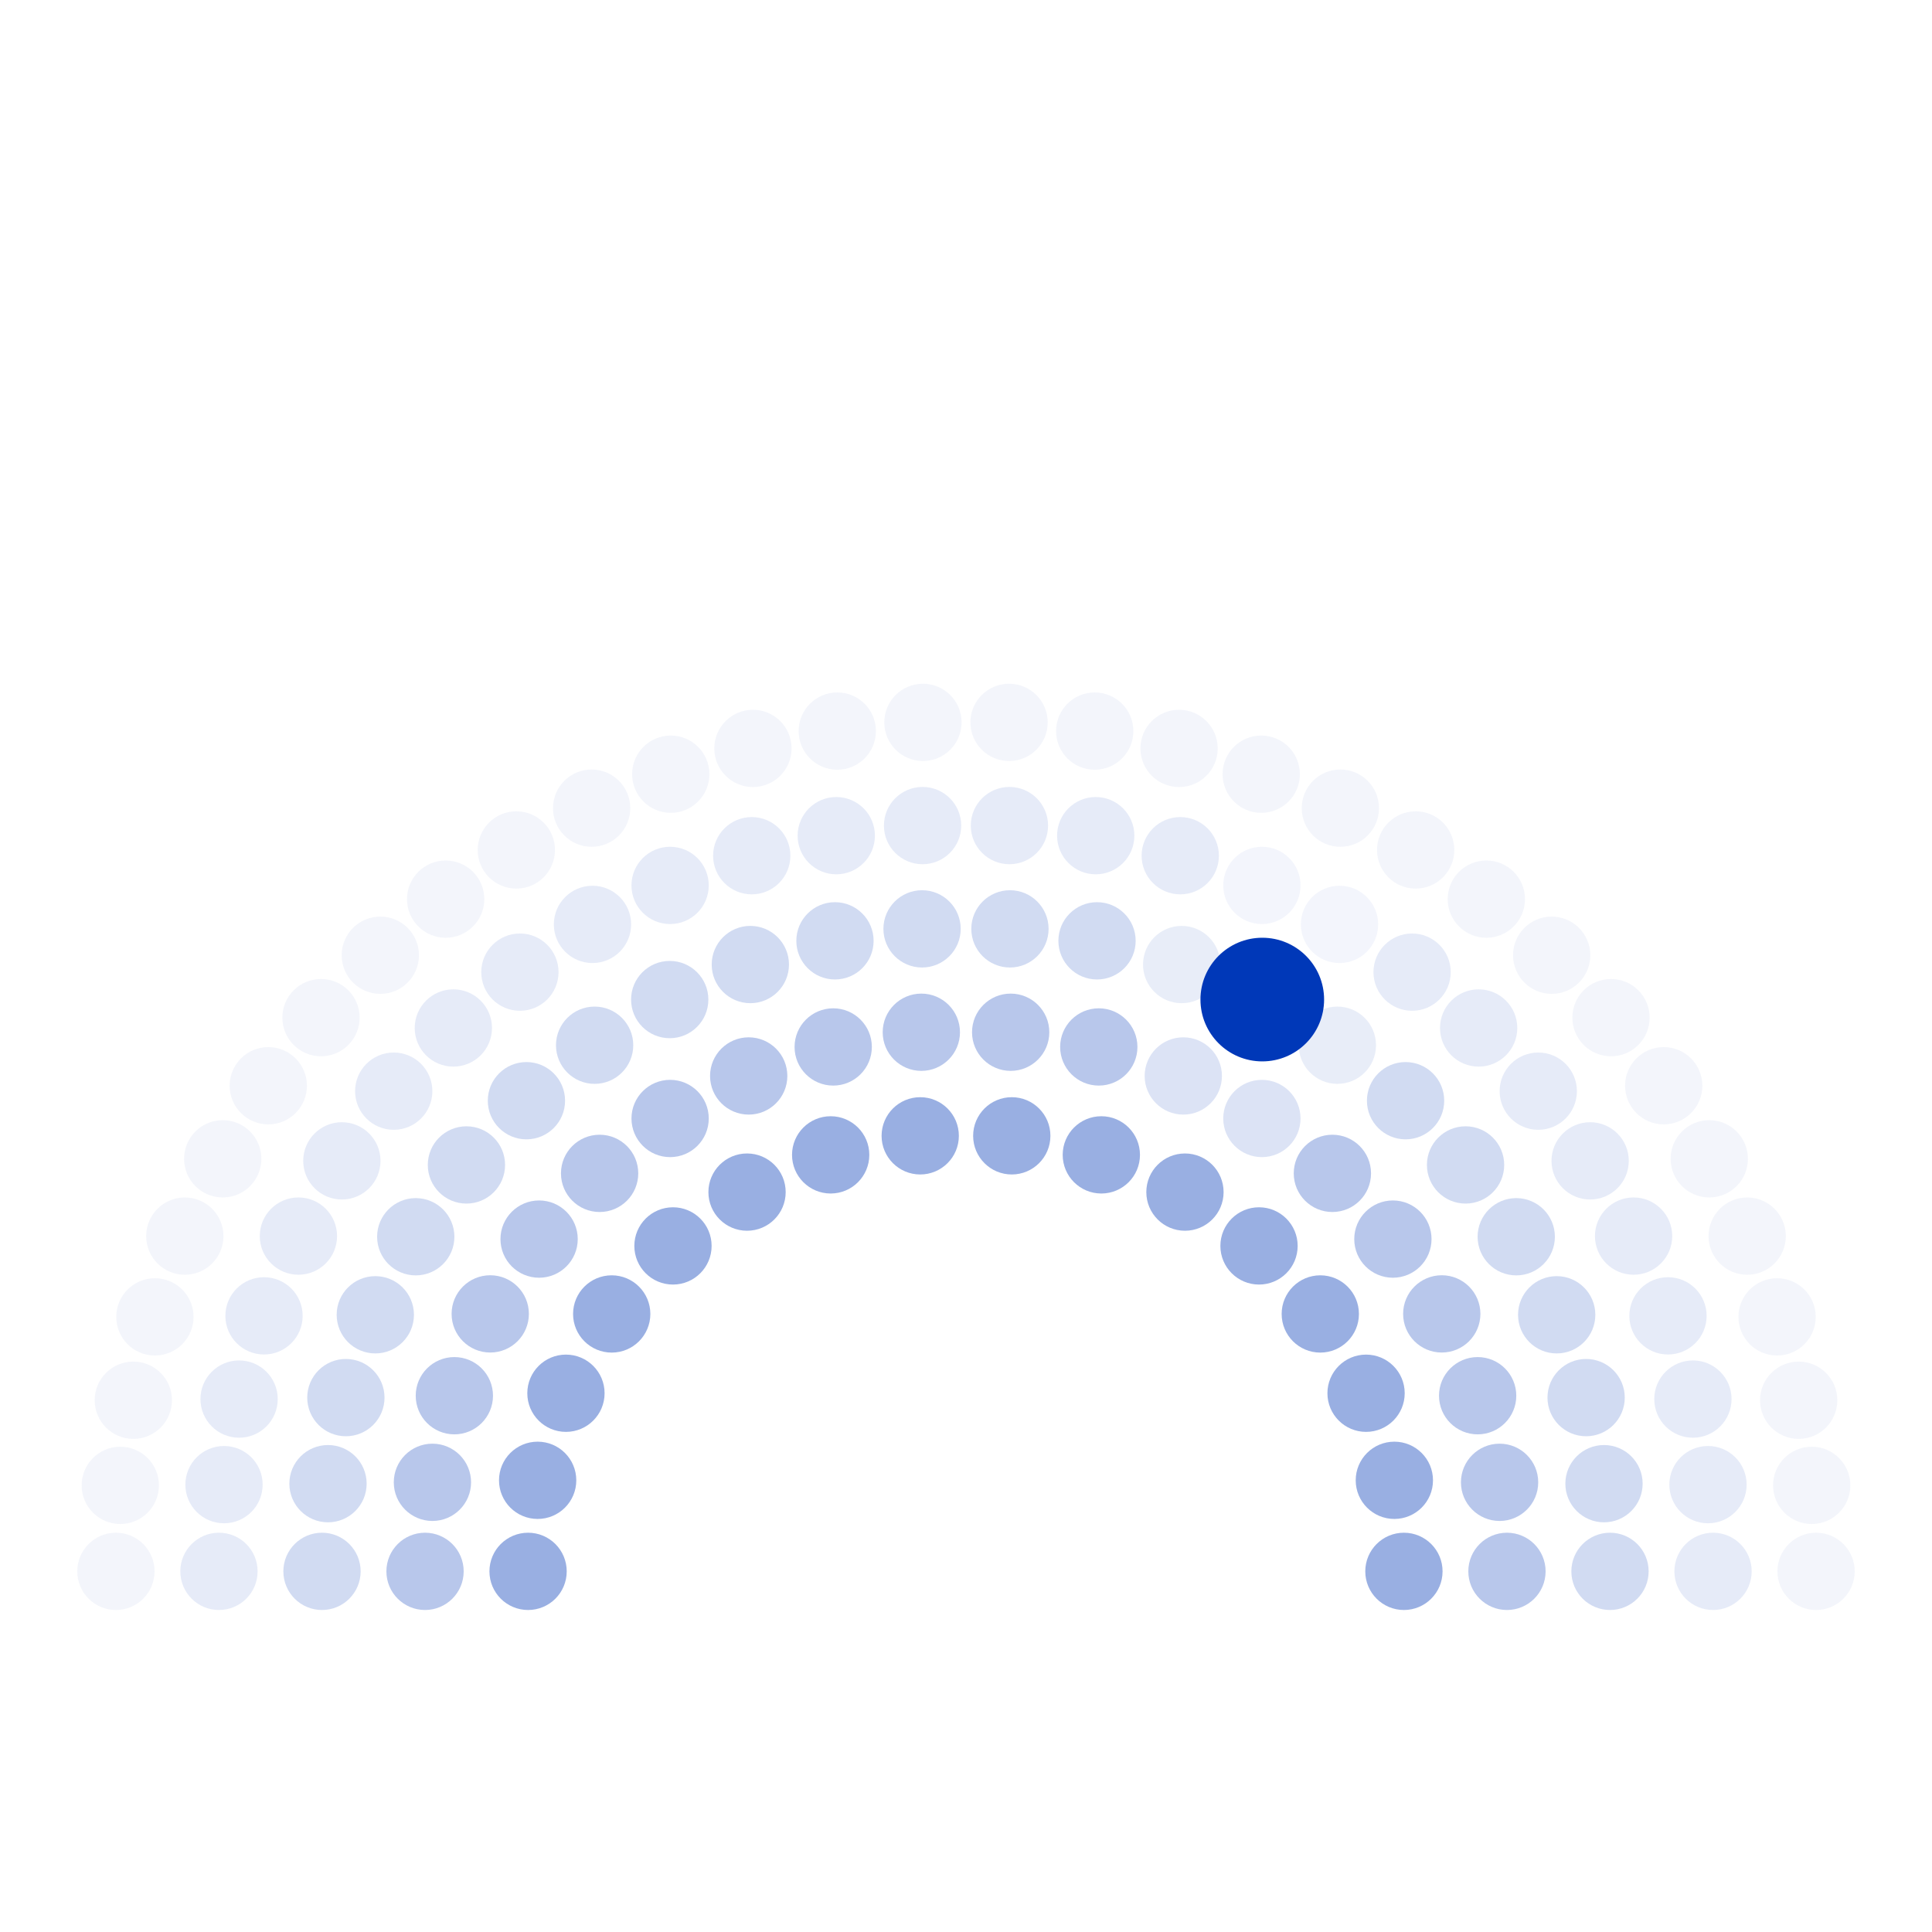
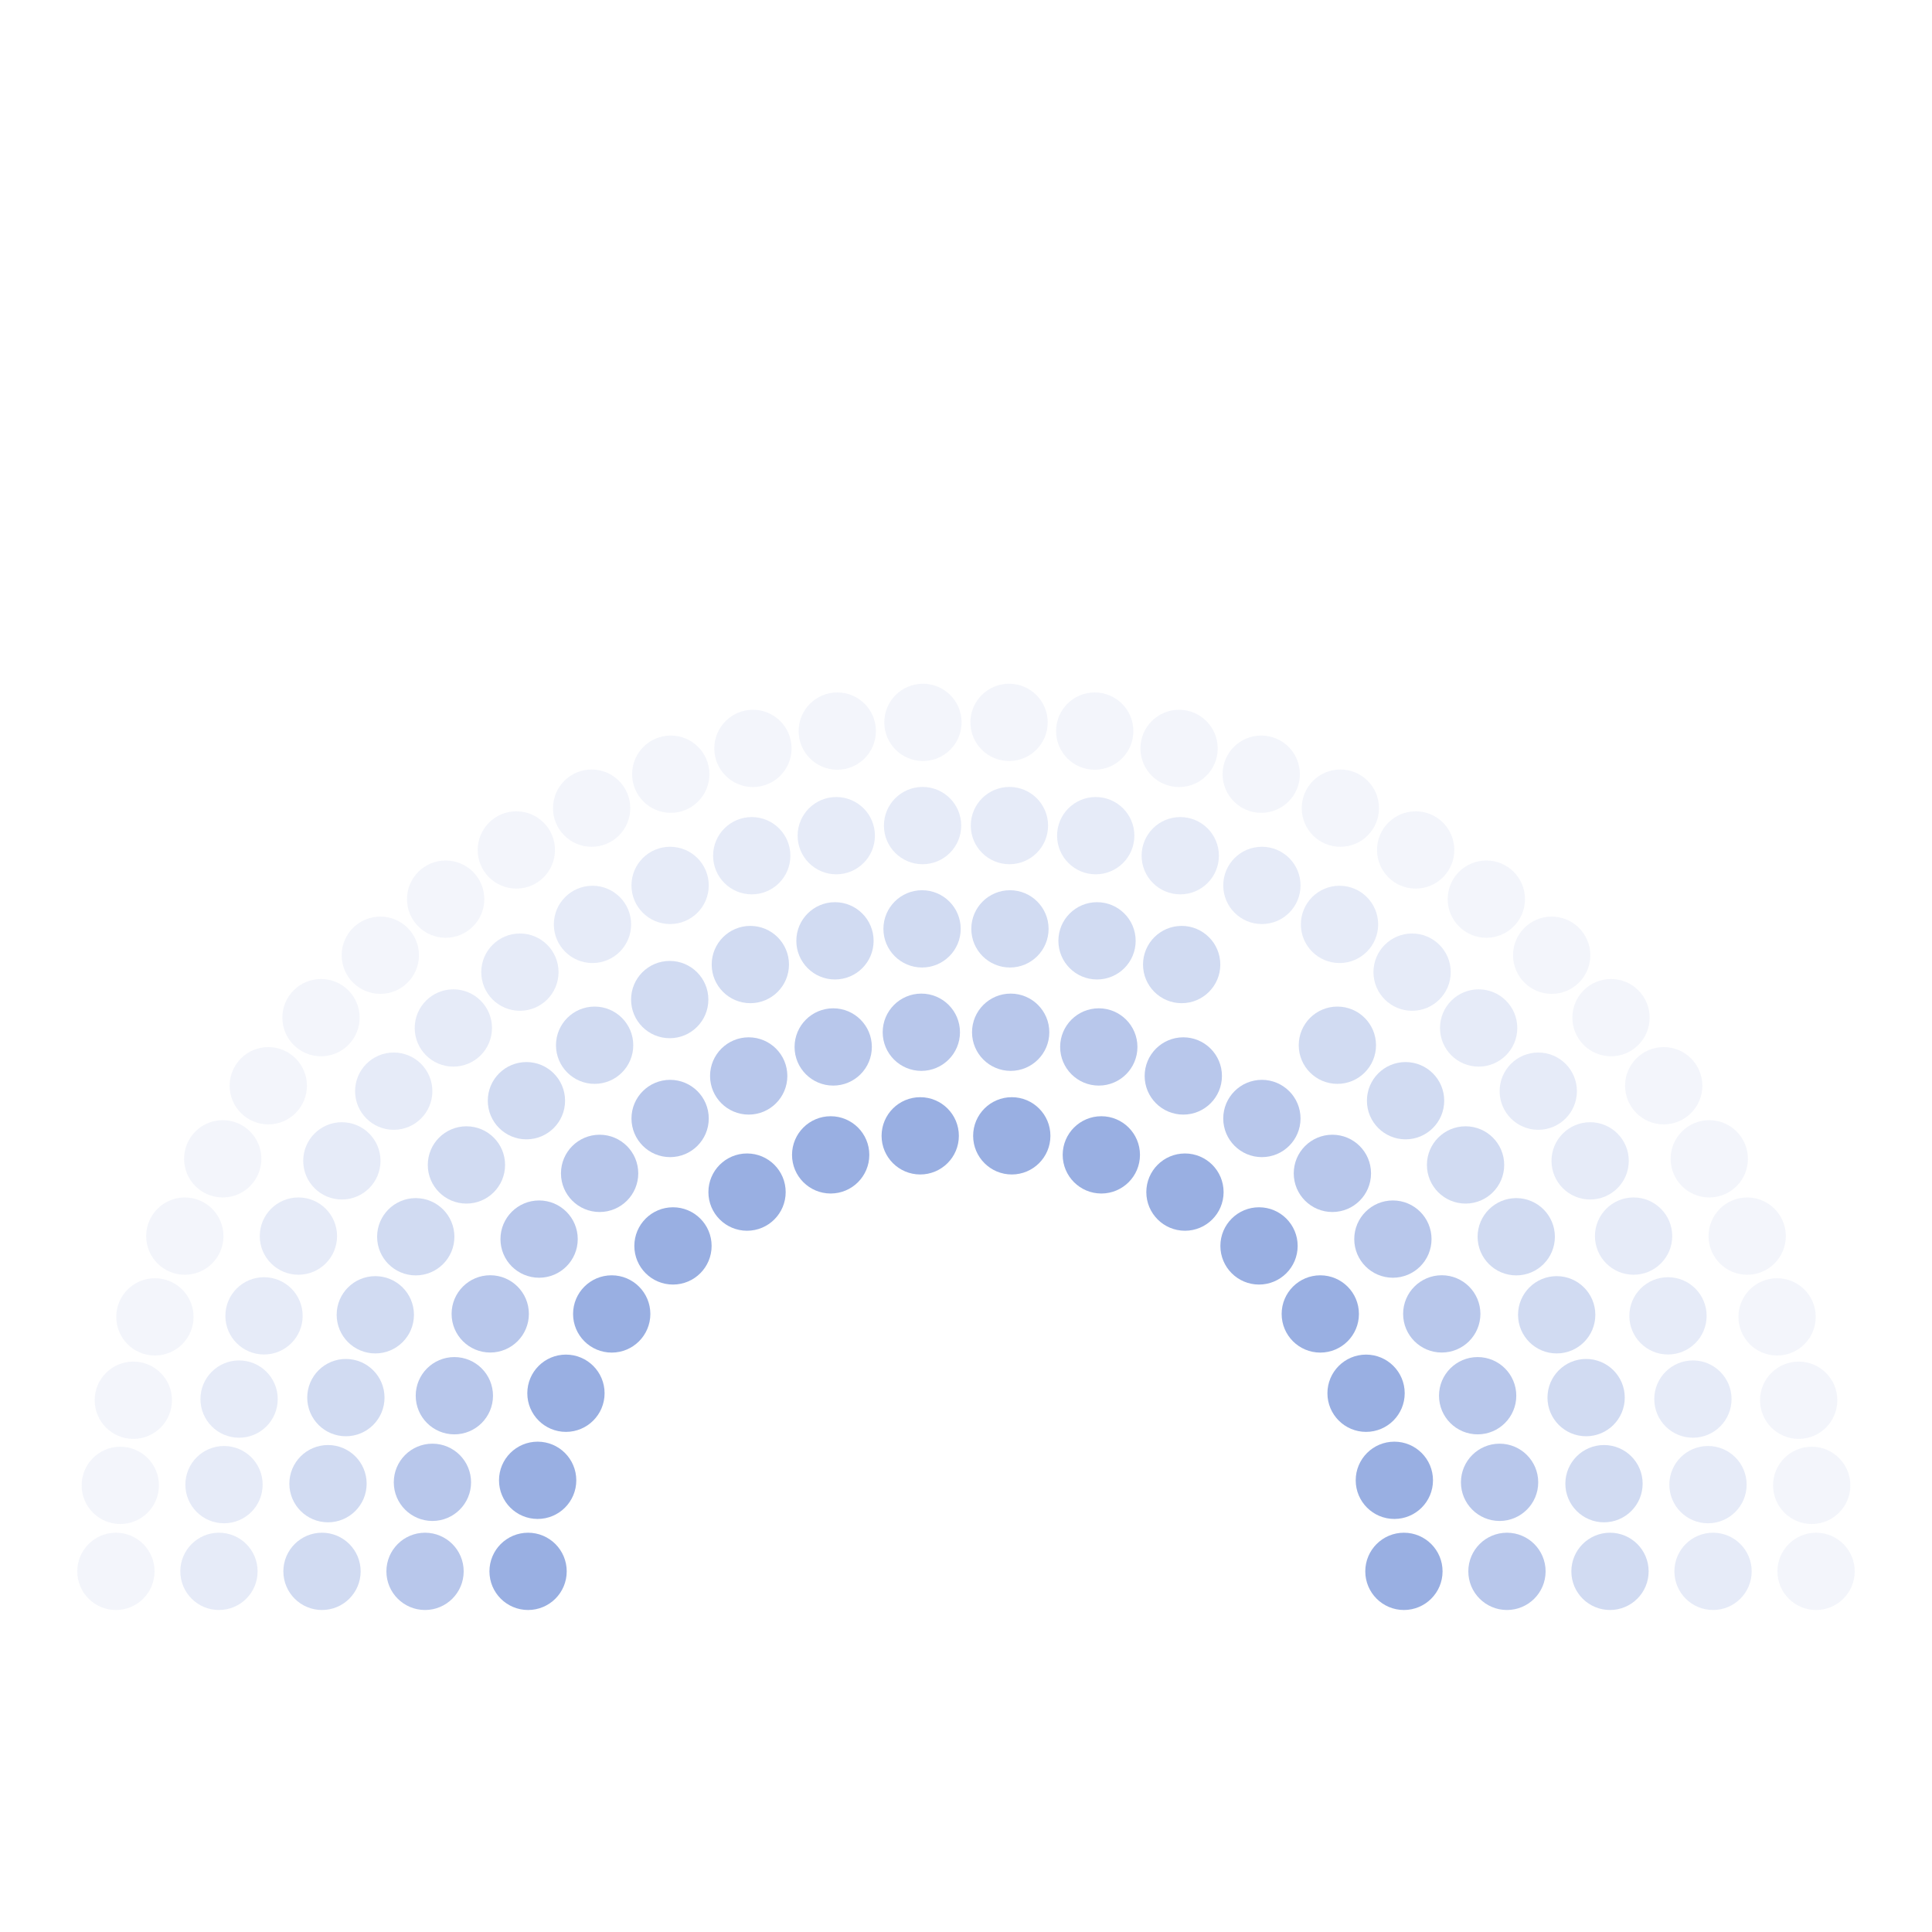
<svg xmlns="http://www.w3.org/2000/svg" preserveAspectRatio="none" overflow="visible" style="display: block;" width="150" height="150" viewBox="0 0 150 150" fill="none">
  <g id="Hero graphic">
    <circle id="Seat" cx="41" cy="122" r="3" fill="#0038B8" fill-opacity="0.4" />
    <circle id="Seat_2" cx="41.743" cy="114.931" r="3" fill="#0038B8" fill-opacity="0.4" />
    <circle id="Seat_3" cx="43.94" cy="108.171" r="3" fill="#0038B8" fill-opacity="0.4" />
    <circle id="Seat_4" cx="47.493" cy="102.015" r="3" fill="#0038B8" fill-opacity="0.4" />
    <circle id="Seat_5" cx="52.25" cy="96.733" r="3" fill="#0038B8" fill-opacity="0.4" />
    <circle id="Seat_6" cx="58" cy="92.555" r="3" fill="#0038B8" fill-opacity="0.4" />
    <circle id="Seat_7" cx="64.493" cy="89.664" r="3" fill="#0038B8" fill-opacity="0.4" />
    <circle id="Seat_8" cx="71.446" cy="88.186" r="3" fill="#0038B8" fill-opacity="0.4" />
    <circle id="Seat_9" cx="78.554" cy="88.186" r="3" fill="#0038B8" fill-opacity="0.4" />
    <circle id="Seat_10" cx="85.507" cy="89.664" r="3" fill="#0038B8" fill-opacity="0.4" />
    <circle id="Seat_11" cx="92" cy="92.555" r="3" fill="#0038B8" fill-opacity="0.4" />
    <circle id="Seat_12" cx="97.75" cy="96.733" r="3" fill="#0038B8" fill-opacity="0.4" />
    <circle id="Seat_13" cx="102.507" cy="102.015" r="3" fill="#0038B8" fill-opacity="0.4" />
    <circle id="Seat_14" cx="106.061" cy="108.171" r="3" fill="#0038B8" fill-opacity="0.4" />
    <circle id="Seat_15" cx="108.257" cy="114.931" r="3" fill="#0038B8" fill-opacity="0.4" />
    <circle id="Seat_16" cx="109" cy="122" r="3" fill="#0038B8" fill-opacity="0.4" />
    <circle id="Seat_17" cx="33" cy="122" r="3" fill="#0038B8" fill-opacity="0.28" />
    <circle id="Seat_18" cx="33.573" cy="115.087" r="3" fill="#0038B8" fill-opacity="0.28" />
    <circle id="Seat_19" cx="35.276" cy="108.363" r="3" fill="#0038B8" fill-opacity="0.28" />
    <circle id="Seat_20" cx="38.062" cy="102.01" r="3" fill="#0038B8" fill-opacity="0.28" />
    <circle id="Seat_21" cx="41.856" cy="96.203" r="3" fill="#0038B8" fill-opacity="0.28" />
    <circle id="Seat_22" cx="46.554" cy="91.1" r="3" fill="#0038B8" fill-opacity="0.28" />
    <circle id="Seat_23" cx="52.028" cy="86.839" r="3" fill="#0038B8" fill-opacity="0.28" />
    <circle id="Seat_24" cx="58.129" cy="83.537" r="3" fill="#0038B8" fill-opacity="0.28" />
    <circle id="Seat_25" cx="64.69" cy="81.285" r="3" fill="#0038B8" fill-opacity="0.28" />
    <circle id="Seat_26" cx="71.532" cy="80.143" r="3" fill="#0038B8" fill-opacity="0.28" />
    <circle id="Seat_27" cx="78.468" cy="80.143" r="3" fill="#0038B8" fill-opacity="0.28" />
    <circle id="Seat_28" cx="85.31" cy="81.285" r="3" fill="#0038B8" fill-opacity="0.28" />
-     <circle id="Seat_29" cx="91.871" cy="83.537" r="3" fill="#0038B8" fill-opacity="0.14" />
-     <circle id="Seat_30" cx="97.972" cy="86.839" r="3" fill="#0038B8" fill-opacity="0.14" />
+     <circle id="Seat_29" cx="91.871" cy="83.537" r="3" fill="#0038B8" fill-opacity="0.28" />
+     <circle id="Seat_30" cx="97.972" cy="86.839" r="3" fill="#0038B8" fill-opacity="0.28" />
    <circle id="Seat_31" cx="103.446" cy="91.1" r="3" fill="#0038B8" fill-opacity="0.28" />
    <circle id="Seat_32" cx="108.144" cy="96.203" r="3" fill="#0038B8" fill-opacity="0.28" />
    <circle id="Seat_33" cx="111.938" cy="102.01" r="3" fill="#0038B8" fill-opacity="0.28" />
    <circle id="Seat_34" cx="114.724" cy="108.363" r="3" fill="#0038B8" fill-opacity="0.28" />
    <circle id="Seat_35" cx="116.427" cy="115.087" r="3" fill="#0038B8" fill-opacity="0.28" />
    <circle id="Seat_36" cx="117" cy="122" r="3" fill="#0038B8" fill-opacity="0.28" />
    <circle id="Seat_37" cx="25" cy="122" r="3" fill="#0038B8" fill-opacity="0.18" />
    <circle id="Seat_38" cx="25.466" cy="115.192" r="3" fill="#0038B8" fill-opacity="0.18" />
    <circle id="Seat_39" cx="26.854" cy="108.51" r="3" fill="#0038B8" fill-opacity="0.18" />
    <circle id="Seat_40" cx="29.139" cy="102.08" r="3" fill="#0038B8" fill-opacity="0.18" />
    <circle id="Seat_41" cx="32.279" cy="96.021" r="3" fill="#0038B8" fill-opacity="0.18" />
    <circle id="Seat_42" cx="36.214" cy="90.446" r="3" fill="#0038B8" fill-opacity="0.18" />
    <circle id="Seat_43" cx="40.872" cy="85.458" r="3" fill="#0038B8" fill-opacity="0.18" />
    <circle id="Seat_44" cx="46.166" cy="81.151" r="3" fill="#0038B8" fill-opacity="0.18" />
    <circle id="Seat_45" cx="51.997" cy="77.606" r="3" fill="#0038B8" fill-opacity="0.18" />
    <circle id="Seat_46" cx="58.256" cy="74.887" r="3" fill="#0038B8" fill-opacity="0.18" />
    <circle id="Seat_47" cx="64.827" cy="73.046" r="3" fill="#0038B8" fill-opacity="0.18" />
    <circle id="Seat_48" cx="71.588" cy="72.117" r="3" fill="#0038B8" fill-opacity="0.18" />
    <circle id="Seat_49" cx="78.412" cy="72.117" r="3" fill="#0038B8" fill-opacity="0.18" />
    <circle id="Seat_50" cx="85.173" cy="73.046" r="3" fill="#0038B8" fill-opacity="0.18" />
-     <circle id="Seat_51" cx="91.744" cy="74.887" r="3" fill="#0038B8" fill-opacity="0.09" />
-     <circle id="Seat_52" cx="103.834" cy="81.151" r="3" fill="#0038B8" fill-opacity="0.09" />
+     <circle id="Seat_51" cx="91.744" cy="74.887" r="3" fill="#0038B8" fill-opacity="0.18" />
+     <circle id="Seat_52" cx="103.834" cy="81.151" r="3" fill="#0038B8" fill-opacity="0.18" />
    <circle id="Seat_53" cx="109.128" cy="85.458" r="3" fill="#0038B8" fill-opacity="0.18" />
    <circle id="Seat_54" cx="113.786" cy="90.446" r="3" fill="#0038B8" fill-opacity="0.18" />
    <circle id="Seat_55" cx="117.721" cy="96.021" r="3" fill="#0038B8" fill-opacity="0.18" />
    <circle id="Seat_56" cx="120.861" cy="102.08" r="3" fill="#0038B8" fill-opacity="0.18" />
    <circle id="Seat_57" cx="123.146" cy="108.51" r="3" fill="#0038B8" fill-opacity="0.18" />
    <circle id="Seat_58" cx="124.534" cy="115.192" r="3" fill="#0038B8" fill-opacity="0.18" />
    <circle id="Seat_59" cx="125" cy="122" r="3" fill="#0038B8" fill-opacity="0.18" />
    <circle id="Seat_60" cx="17" cy="122" r="3" fill="#0038B8" fill-opacity="0.1" />
    <circle id="Seat_61" cx="17.392" cy="115.267" r="3" fill="#0038B8" fill-opacity="0.1" />
    <circle id="Seat_62" cx="18.563" cy="108.624" r="3" fill="#0038B8" fill-opacity="0.1" />
    <circle id="Seat_63" cx="20.498" cy="102.163" r="3" fill="#0038B8" fill-opacity="0.1" />
    <circle id="Seat_64" cx="23.169" cy="95.97" r="3" fill="#0038B8" fill-opacity="0.1" />
    <circle id="Seat_65" cx="26.542" cy="90.129" r="3" fill="#0038B8" fill-opacity="0.1" />
    <circle id="Seat_66" cx="30.569" cy="84.718" r="3" fill="#0038B8" fill-opacity="0.1" />
    <circle id="Seat_67" cx="35.198" cy="79.812" r="3" fill="#0038B8" fill-opacity="0.1" />
    <circle id="Seat_68" cx="40.365" cy="75.477" r="3" fill="#0038B8" fill-opacity="0.1" />
    <circle id="Seat_69" cx="46" cy="71.77" r="3" fill="#0038B8" fill-opacity="0.1" />
    <circle id="Seat_70" cx="52.027" cy="68.743" r="3" fill="#0038B8" fill-opacity="0.1" />
    <circle id="Seat_71" cx="58.365" cy="66.437" r="3" fill="#0038B8" fill-opacity="0.1" />
    <circle id="Seat_72" cx="64.928" cy="64.881" r="3" fill="#0038B8" fill-opacity="0.1" />
    <circle id="Seat_73" cx="71.628" cy="64.098" r="3" fill="#0038B8" fill-opacity="0.1" />
    <circle id="Seat_74" cx="78.372" cy="64.098" r="3" fill="#0038B8" fill-opacity="0.1" />
    <circle id="Seat_75" cx="85.072" cy="64.881" r="3" fill="#0038B8" fill-opacity="0.1" />
    <circle id="Seat_76" cx="91.635" cy="66.437" r="3" fill="#0038B8" fill-opacity="0.1" />
-     <circle id="Seat_77" cx="97.973" cy="68.743" r="3" fill="#0038B8" fill-opacity="0.05" />
-     <circle id="Seat_78" cx="104" cy="71.77" r="3" fill="#0038B8" fill-opacity="0.05" />
+     <circle id="Seat_77" cx="97.973" cy="68.743" r="3" fill="#0038B8" fill-opacity="0.1" />
+     <circle id="Seat_78" cx="104" cy="71.77" r="3" fill="#0038B8" fill-opacity="0.1" />
    <circle id="Seat_79" cx="109.635" cy="75.477" r="3" fill="#0038B8" fill-opacity="0.1" />
    <circle id="Seat_80" cx="114.802" cy="79.812" r="3" fill="#0038B8" fill-opacity="0.1" />
    <circle id="Seat_81" cx="119.431" cy="84.718" r="3" fill="#0038B8" fill-opacity="0.1" />
    <circle id="Seat_82" cx="123.458" cy="90.129" r="3" fill="#0038B8" fill-opacity="0.1" />
    <circle id="Seat_83" cx="126.831" cy="95.97" r="3" fill="#0038B8" fill-opacity="0.1" />
    <circle id="Seat_84" cx="129.502" cy="102.163" r="3" fill="#0038B8" fill-opacity="0.1" />
    <circle id="Seat_85" cx="131.437" cy="108.624" r="3" fill="#0038B8" fill-opacity="0.1" />
    <circle id="Seat_86" cx="132.608" cy="115.267" r="3" fill="#0038B8" fill-opacity="0.1" />
    <circle id="Seat_87" cx="133" cy="122" r="3" fill="#0038B8" fill-opacity="0.1" />
    <circle id="Seat_88" cx="9" cy="122" r="3" fill="#0038B8" fill-opacity="0.048" />
    <circle id="Seat_89" cx="9.339" cy="115.323" r="3" fill="#0038B8" fill-opacity="0.048" />
    <circle id="Seat_90" cx="10.351" cy="108.714" r="3" fill="#0038B8" fill-opacity="0.048" />
    <circle id="Seat_91" cx="12.027" cy="102.242" r="3" fill="#0038B8" fill-opacity="0.048" />
    <circle id="Seat_92" cx="14.349" cy="95.972" r="3" fill="#0038B8" fill-opacity="0.048" />
    <circle id="Seat_93" cx="17.293" cy="89.97" r="3" fill="#0038B8" fill-opacity="0.048" />
    <circle id="Seat_94" cx="20.83" cy="84.296" r="3" fill="#0038B8" fill-opacity="0.048" />
    <circle id="Seat_95" cx="24.922" cy="79.009" r="3" fill="#0038B8" fill-opacity="0.048" />
    <circle id="Seat_96" cx="29.528" cy="74.164" r="3" fill="#0038B8" fill-opacity="0.048" />
    <circle id="Seat_97" cx="34.601" cy="69.809" r="3" fill="#0038B8" fill-opacity="0.048" />
    <circle id="Seat_98" cx="40.088" cy="65.99" r="3" fill="#0038B8" fill-opacity="0.048" />
    <circle id="Seat_99" cx="45.934" cy="62.745" r="3" fill="#0038B8" fill-opacity="0.048" />
    <circle id="Seat_100" cx="52.078" cy="60.108" r="3" fill="#0038B8" fill-opacity="0.048" />
    <circle id="Seat_101" cx="58.457" cy="58.107" r="3" fill="#0038B8" fill-opacity="0.048" />
    <circle id="Seat_102" cx="65.006" cy="56.761" r="3" fill="#0038B8" fill-opacity="0.048" />
    <circle id="Seat_103" cx="71.657" cy="56.085" r="3" fill="#0038B8" fill-opacity="0.048" />
    <circle id="Seat_104" cx="78.343" cy="56.085" r="3" fill="#0038B8" fill-opacity="0.048" />
    <circle id="Seat_105" cx="84.994" cy="56.761" r="3" fill="#0038B8" fill-opacity="0.048" />
    <circle id="Seat_106" cx="91.543" cy="58.107" r="3" fill="#0038B8" fill-opacity="0.048" />
    <circle id="Seat_107" cx="97.922" cy="60.108" r="3" fill="#0038B8" fill-opacity="0.048" />
    <circle id="Seat_108" cx="104.066" cy="62.745" r="3" fill="#0038B8" fill-opacity="0.048" />
    <circle id="Seat_109" cx="109.912" cy="65.99" r="3" fill="#0038B8" fill-opacity="0.048" />
    <circle id="Seat_110" cx="115.399" cy="69.809" r="3" fill="#0038B8" fill-opacity="0.048" />
    <circle id="Seat_111" cx="120.472" cy="74.164" r="3" fill="#0038B8" fill-opacity="0.048" />
    <circle id="Seat_112" cx="125.078" cy="79.009" r="3" fill="#0038B8" fill-opacity="0.048" />
    <circle id="Seat_113" cx="129.17" cy="84.296" r="3" fill="#0038B8" fill-opacity="0.048" />
    <circle id="Seat_114" cx="132.707" cy="89.97" r="3" fill="#0038B8" fill-opacity="0.048" />
    <circle id="Seat_115" cx="135.651" cy="95.972" r="3" fill="#0038B8" fill-opacity="0.048" />
    <circle id="Seat_116" cx="137.973" cy="102.242" r="3" fill="#0038B8" fill-opacity="0.048" />
    <circle id="Seat_117" cx="139.649" cy="108.714" r="3" fill="#0038B8" fill-opacity="0.048" />
    <circle id="Seat_118" cx="140.661" cy="115.323" r="3" fill="#0038B8" fill-opacity="0.048" />
    <circle id="Seat_119" cx="141" cy="122" r="3" fill="#0038B8" fill-opacity="0.048" />
-     <circle id="Your seat" cx="98.003" cy="77.606" r="4.8" fill="#0038B8" />
  </g>
</svg>
